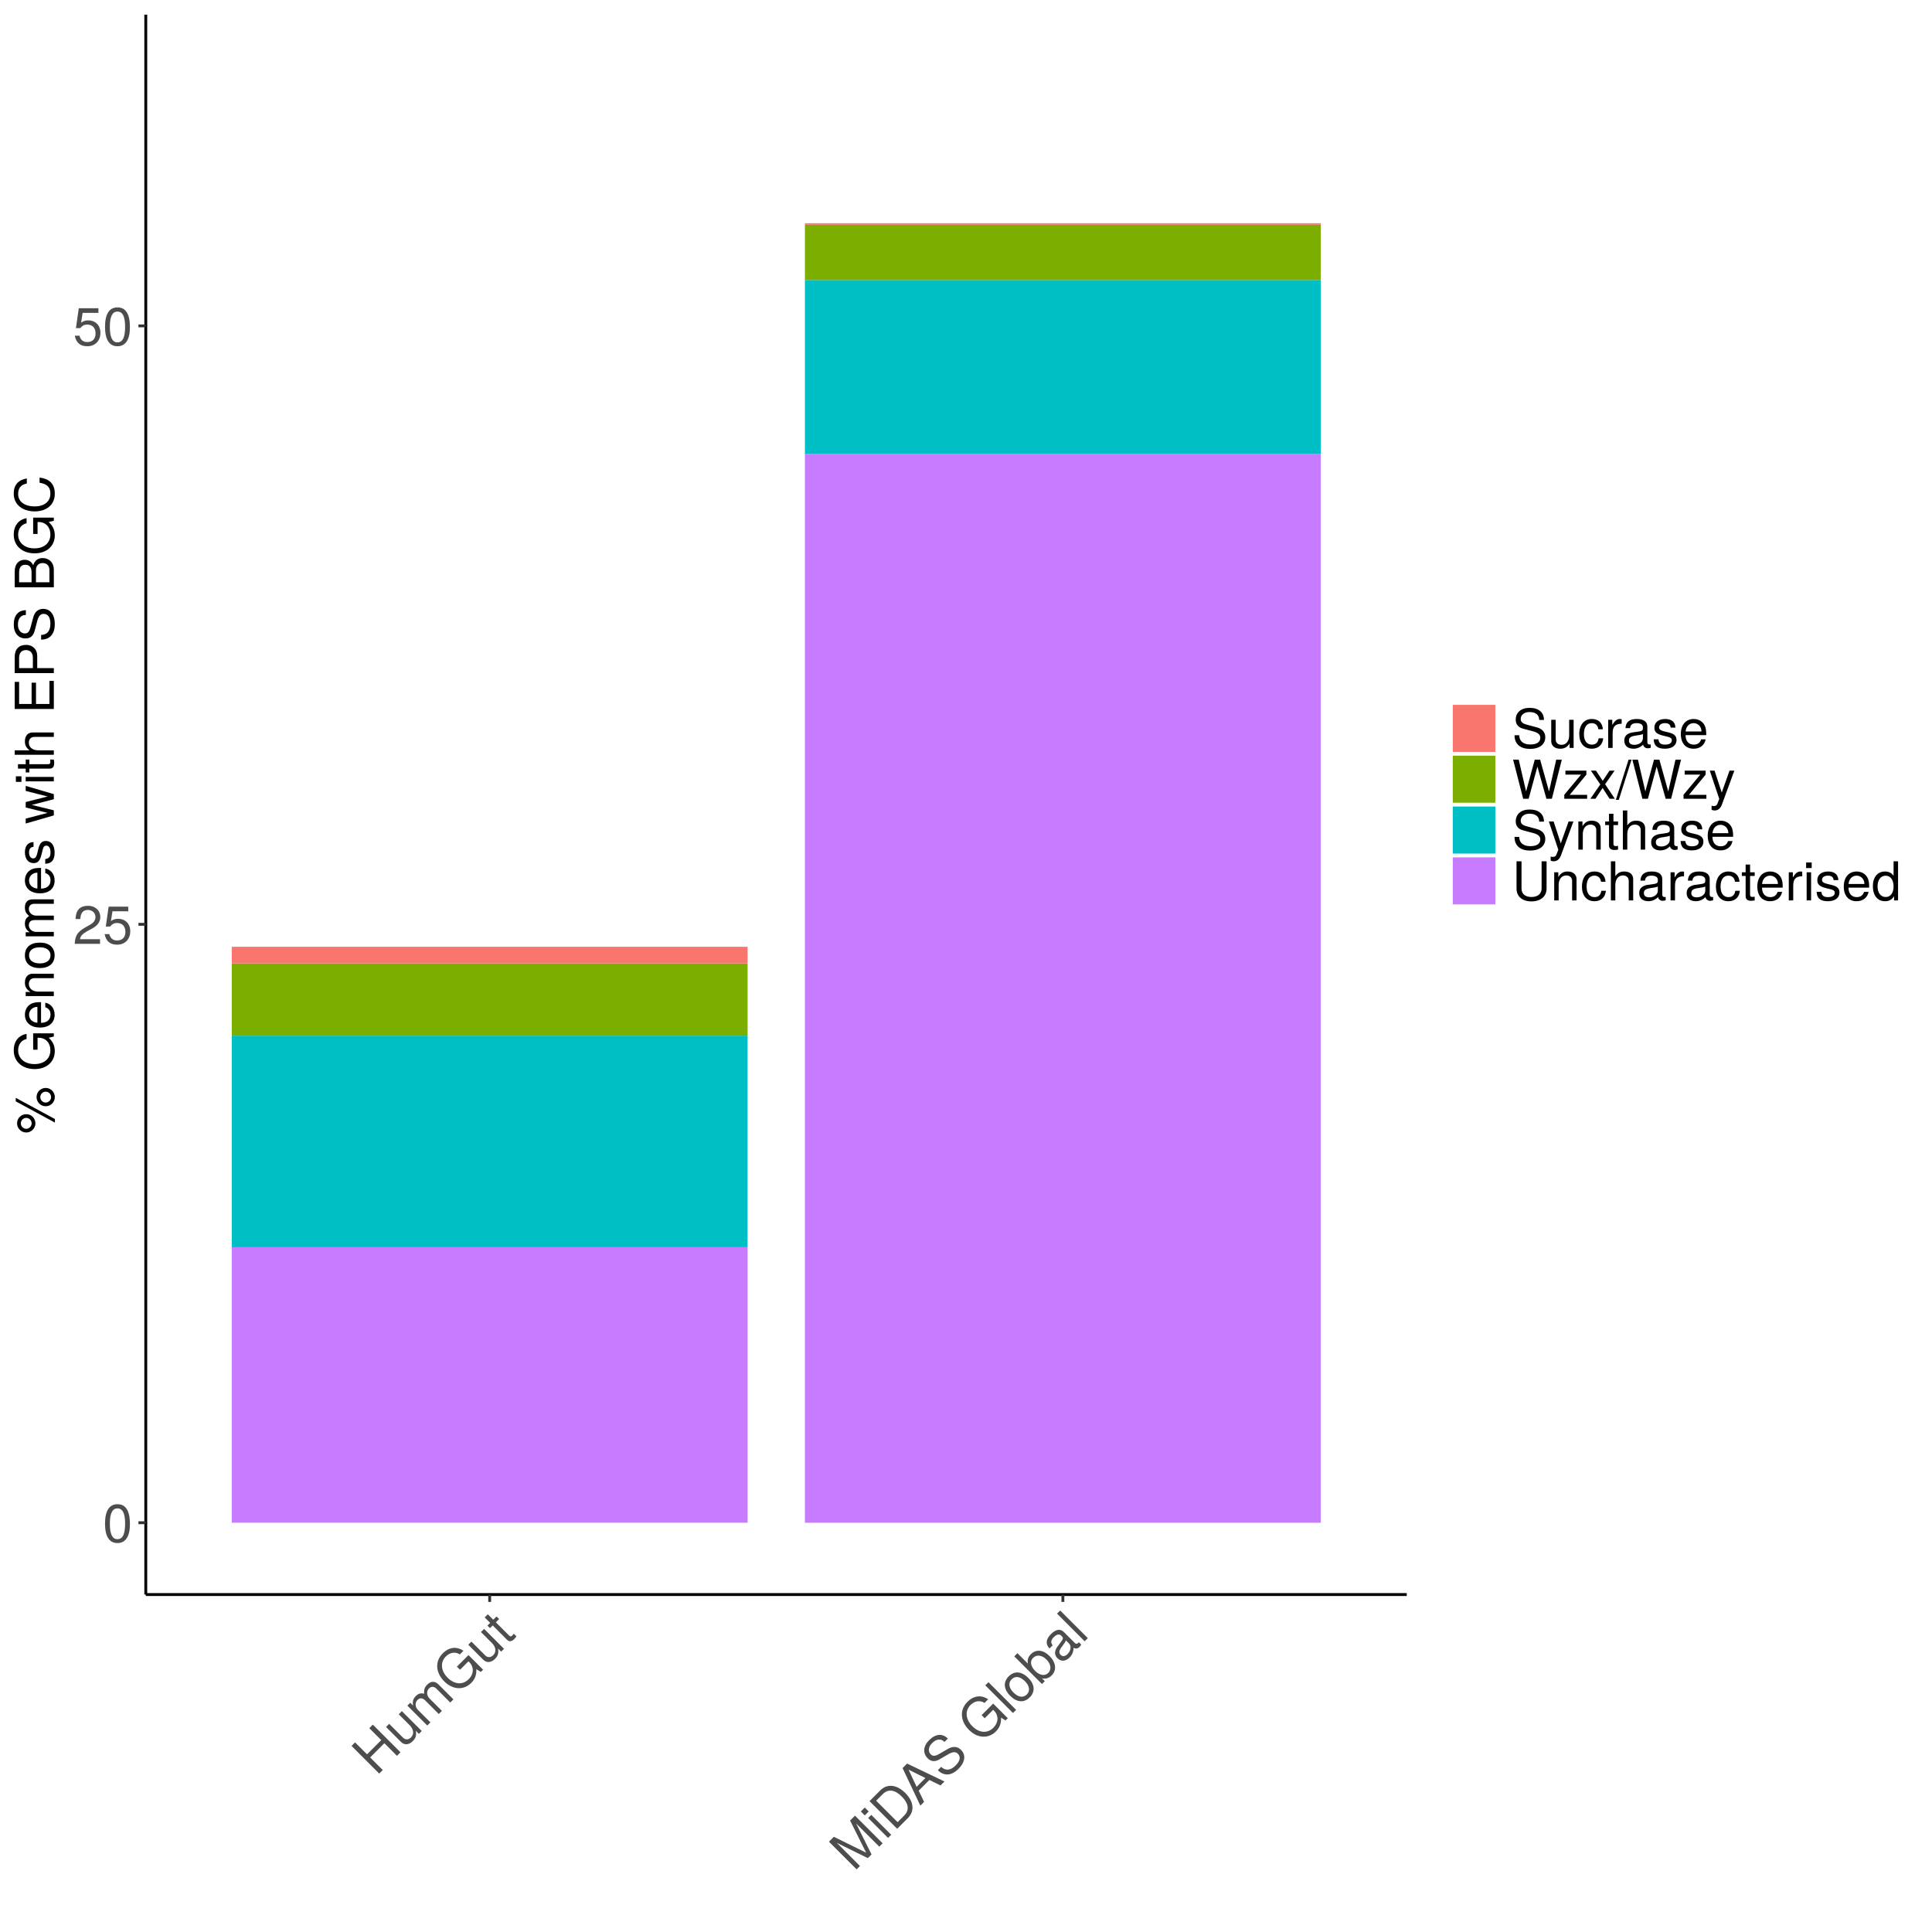
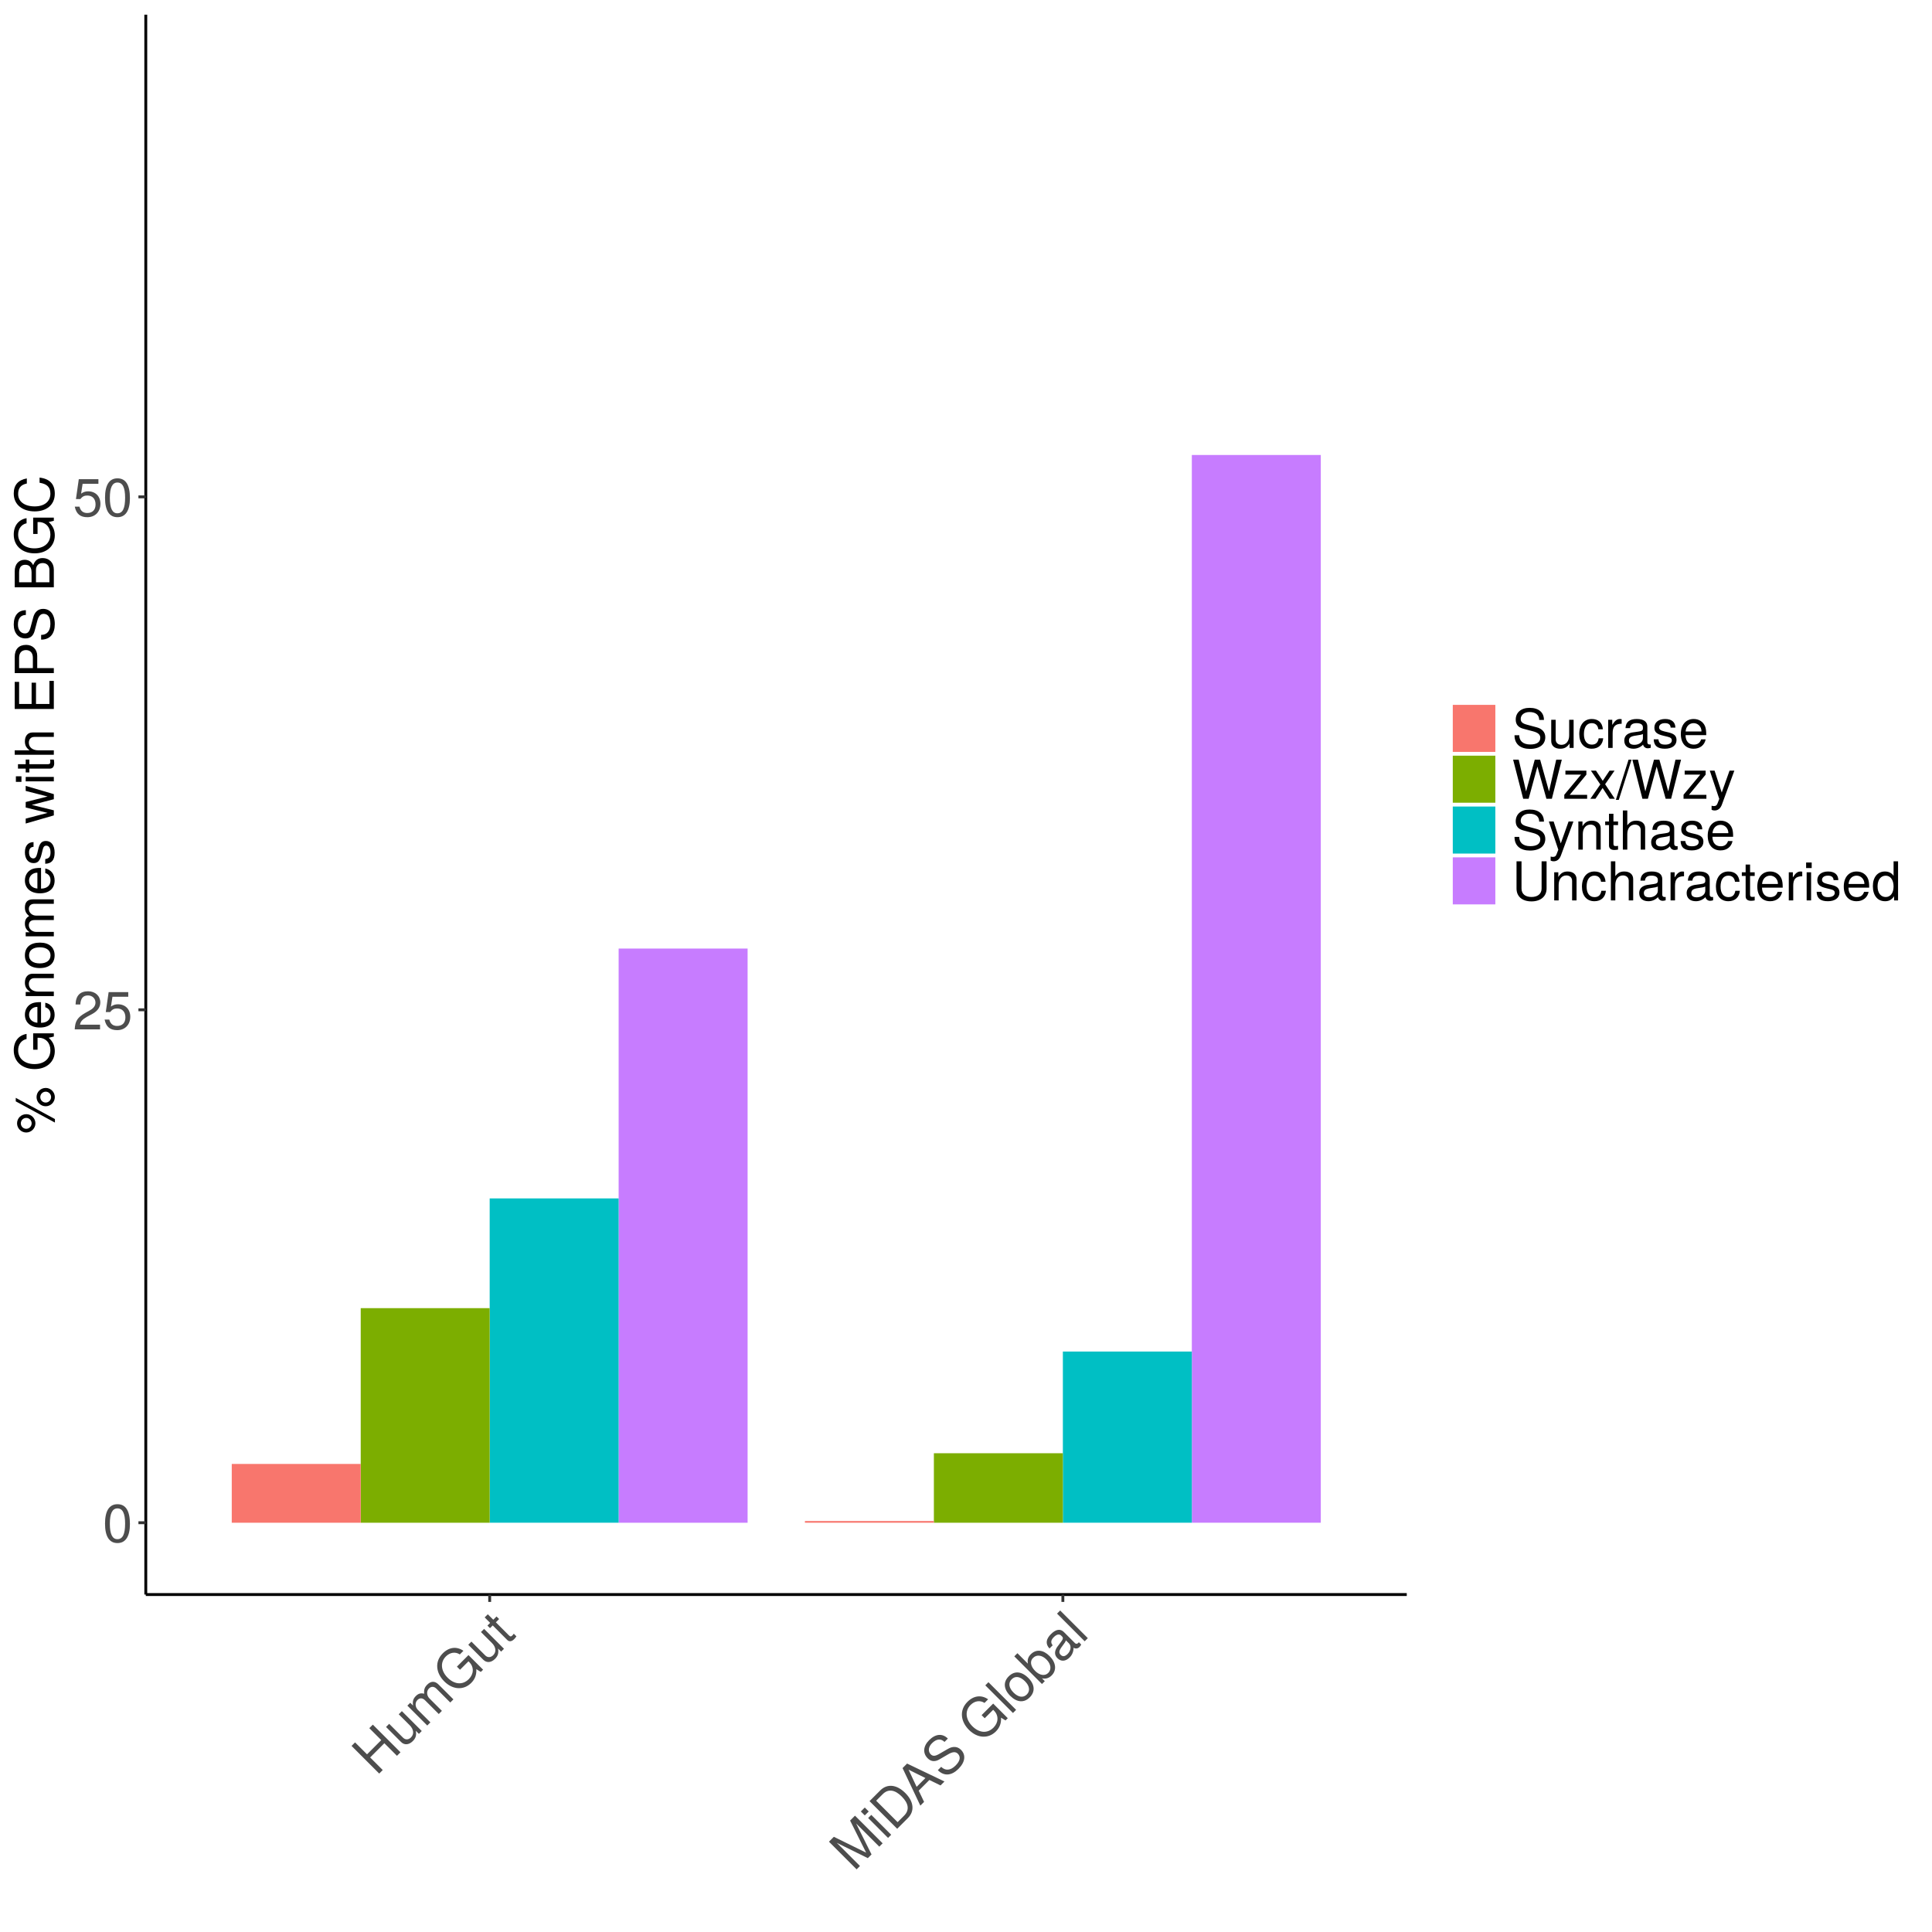
<svg xmlns="http://www.w3.org/2000/svg" class="svglite" width="720.00pt" height="720.00pt" viewBox="0 0 720.00 720.00">
  <defs>
    <style type="text/css">
    .svglite line, .svglite polyline, .svglite polygon, .svglite path, .svglite rect, .svglite circle {
      fill: none;
      stroke: #000000;
      stroke-linecap: round;
      stroke-linejoin: round;
      stroke-miterlimit: 10.00;
    }
    .svglite text {
      white-space: pre;
    }
  </style>
  </defs>
  <rect width="100%" height="100%" style="stroke: none; fill: #FFFFFF;" />
  <defs>
    <clipPath id="cpMC4wMHw3MjAuMDB8MC4wMHw3MjAuMDA=">
      <rect x="0.00" y="0.00" width="720.00" height="720.00" />
    </clipPath>
  </defs>
  <g clip-path="url(#cpMC4wMHw3MjAuMDB8MC4wMHw3MjAuMDA=)">
    <rect x="0.00" y="0.00" width="720.00" height="720.00" style="stroke-width: 1.07; stroke: #FFFFFF; fill: #FFFFFF;" />
  </g>
  <defs>
    <clipPath id="cpNTQuMzN8NTI0LjI2fDUuNDh8NTk0LjI0">
      <rect x="54.33" y="5.48" width="469.93" height="588.76" />
    </clipPath>
  </defs>
  <g clip-path="url(#cpNTQuMzN8NTI0LjI2fDUuNDh8NTk0LjI0)">
    <rect x="54.33" y="5.48" width="469.93" height="588.76" style="stroke-width: 1.07; stroke: none; fill: #FFFFFF;" />
-     <rect x="299.97" y="169.11" width="192.24" height="398.37" style="stroke-width: 1.07; stroke: none; stroke-linecap: butt; stroke-linejoin: miter; fill: #C77CFF;" />
-     <rect x="86.37" y="464.81" width="192.24" height="102.66" style="stroke-width: 1.07; stroke: none; stroke-linecap: butt; stroke-linejoin: miter; fill: #C77CFF;" />
-     <rect x="86.37" y="385.96" width="192.24" height="78.85" style="stroke-width: 1.07; stroke: none; stroke-linecap: butt; stroke-linejoin: miter; fill: #00BFC4;" />
-     <rect x="299.97" y="104.35" width="192.24" height="64.76" style="stroke-width: 1.07; stroke: none; stroke-linecap: butt; stroke-linejoin: miter; fill: #00BFC4;" />
-     <rect x="86.37" y="359.04" width="192.24" height="26.92" style="stroke-width: 1.07; stroke: none; stroke-linecap: butt; stroke-linejoin: miter; fill: #7CAE00;" />
-     <rect x="299.97" y="83.76" width="192.24" height="20.59" style="stroke-width: 1.07; stroke: none; stroke-linecap: butt; stroke-linejoin: miter; fill: #7CAE00;" />
-     <rect x="86.37" y="352.83" width="192.24" height="6.21" style="stroke-width: 1.07; stroke: none; stroke-linecap: butt; stroke-linejoin: miter; fill: #F8766D;" />
-     <rect x="299.97" y="83.19" width="192.24" height="0.57" style="stroke-width: 1.07; stroke: none; stroke-linecap: butt; stroke-linejoin: miter; fill: #F8766D;" />
+     <rect x="444.16" y="169.56" width="48.06" height="397.91" style="stroke-width: 1.07; stroke: none; stroke-linecap: butt; stroke-linejoin: miter; fill: #C77CFF;" />
+     <rect x="230.55" y="353.50" width="48.06" height="213.98" style="stroke-width: 1.07; stroke: none; stroke-linecap: butt; stroke-linejoin: miter; fill: #C77CFF;" />
+     <rect x="182.49" y="446.61" width="48.06" height="120.86" style="stroke-width: 1.07; stroke: none; stroke-linecap: butt; stroke-linejoin: miter; fill: #00BFC4;" />
+     <rect x="134.43" y="487.51" width="48.06" height="79.97" style="stroke-width: 1.07; stroke: none; stroke-linecap: butt; stroke-linejoin: miter; fill: #7CAE00;" />
+     <rect x="396.10" y="503.68" width="48.06" height="63.79" style="stroke-width: 1.07; stroke: none; stroke-linecap: butt; stroke-linejoin: miter; fill: #00BFC4;" />
+     <rect x="348.03" y="541.58" width="48.06" height="25.90" style="stroke-width: 1.07; stroke: none; stroke-linecap: butt; stroke-linejoin: miter; fill: #7CAE00;" />
+     <rect x="86.37" y="545.57" width="48.06" height="21.91" style="stroke-width: 1.07; stroke: none; stroke-linecap: butt; stroke-linejoin: miter; fill: #F8766D;" />
+     <rect x="299.97" y="566.84" width="48.06" height="0.63" style="stroke-width: 1.07; stroke: none; stroke-linecap: butt; stroke-linejoin: miter; fill: #F8766D;" />
  </g>
  <g clip-path="url(#cpMC4wMHw3MjAuMDB8MC4wMHw3MjAuMDA=)">
    <polyline points="54.33,594.24 54.33,5.48 " style="stroke-width: 1.07; stroke-linecap: butt;" />
    <text x="49.40" y="574.76" text-anchor="end" style="font-size: 20.00px; font-weight: 0;fill: #4D4D4D; font-family: &quot;TeX Gyre Heros&quot;;" textLength="11.12px" lengthAdjust="spacingAndGlyphs">0</text>
-     <text x="49.40" y="351.75" text-anchor="end" style="font-size: 20.00px; font-weight: 0;fill: #4D4D4D; font-family: &quot;TeX Gyre Heros&quot;;" textLength="22.23px" lengthAdjust="spacingAndGlyphs">25</text>
-     <text x="49.40" y="128.74" text-anchor="end" style="font-size: 20.00px; font-weight: 0;fill: #4D4D4D; font-family: &quot;TeX Gyre Heros&quot;;" textLength="22.23px" lengthAdjust="spacingAndGlyphs">50</text>
+     <text x="49.40" y="383.61" text-anchor="end" style="font-size: 20.00px; font-weight: 0;fill: #4D4D4D; font-family: &quot;TeX Gyre Heros&quot;;" textLength="22.23px" lengthAdjust="spacingAndGlyphs">25</text>
+     <text x="49.40" y="192.45" text-anchor="end" style="font-size: 20.00px; font-weight: 0;fill: #4D4D4D; font-family: &quot;TeX Gyre Heros&quot;;" textLength="22.23px" lengthAdjust="spacingAndGlyphs">50</text>
    <polyline points="51.59,567.47 54.33,567.47 " style="stroke-width: 1.07; stroke: #333333; stroke-linecap: butt;" />
-     <polyline points="51.59,344.46 54.33,344.46 " style="stroke-width: 1.07; stroke: #333333; stroke-linecap: butt;" />
-     <polyline points="51.59,121.45 54.33,121.45 " style="stroke-width: 1.07; stroke: #333333; stroke-linecap: butt;" />
+     <polyline points="51.59,376.32 54.33,376.32 " style="stroke-width: 1.07; stroke: #333333; stroke-linecap: butt;" />
+     <polyline points="51.59,185.16 54.33,185.16 " style="stroke-width: 1.07; stroke: #333333; stroke-linecap: butt;" />
    <polyline points="54.33,594.24 524.26,594.24 " style="stroke-width: 1.07; stroke-linecap: butt;" />
    <polyline points="182.49,596.98 182.49,594.24 " style="stroke-width: 1.07; stroke: #333333; stroke-linecap: butt;" />
    <polyline points="396.10,596.98 396.10,594.24 " style="stroke-width: 1.07; stroke: #333333; stroke-linecap: butt;" />
    <text transform="translate(192.80,609.48) rotate(-45)" text-anchor="end" style="font-size: 20.00px; font-weight: 0;fill: #4D4D4D; font-family: &quot;TeX Gyre Heros&quot;;" textLength="74.46px" lengthAdjust="spacingAndGlyphs">HumGut</text>
    <text transform="translate(406.41,609.48) rotate(-45)" text-anchor="end" style="font-size: 20.00px; font-weight: 0;fill: #4D4D4D; font-family: &quot;TeX Gyre Heros&quot;;" textLength="125.58px" lengthAdjust="spacingAndGlyphs">MiDAS Global</text>
    <text transform="translate(20.06,299.86) rotate(-90)" text-anchor="middle" style="font-size: 20.00px; font-weight: 0; font-family: &quot;TeX Gyre Heros&quot;;" textLength="245.63px" lengthAdjust="spacingAndGlyphs">% Genomes with EPS BGC</text>
    <rect x="535.22" y="256.49" width="179.30" height="86.73" style="stroke-width: 1.07; stroke: none; fill: #FFFFFF;" />
    <rect x="540.70" y="261.97" width="17.28" height="18.94" style="stroke-width: 1.07; stroke: none; fill: #FFFFFF;" />
    <rect x="541.41" y="262.68" width="15.86" height="17.53" style="stroke-width: 1.07; stroke: none; stroke-linecap: butt; stroke-linejoin: miter; fill: #F8766D;" />
    <rect x="540.70" y="280.91" width="17.28" height="18.94" style="stroke-width: 1.07; stroke: none; fill: #FFFFFF;" />
    <rect x="541.41" y="281.62" width="15.86" height="17.53" style="stroke-width: 1.07; stroke: none; stroke-linecap: butt; stroke-linejoin: miter; fill: #7CAE00;" />
    <rect x="540.70" y="299.86" width="17.28" height="18.94" style="stroke-width: 1.07; stroke: none; fill: #FFFFFF;" />
    <rect x="541.41" y="300.57" width="15.86" height="17.53" style="stroke-width: 1.07; stroke: none; stroke-linecap: butt; stroke-linejoin: miter; fill: #00BFC4;" />
    <rect x="540.70" y="318.80" width="17.28" height="18.94" style="stroke-width: 1.07; stroke: none; fill: #FFFFFF;" />
    <rect x="541.41" y="319.51" width="15.86" height="17.53" style="stroke-width: 1.07; stroke: none; stroke-linecap: butt; stroke-linejoin: miter; fill: #C77CFF;" />
    <text x="563.46" y="278.73" style="font-size: 20.00px; font-weight: 0; font-family: &quot;TeX Gyre Heros&quot;;" textLength="73.35px" lengthAdjust="spacingAndGlyphs">Sucrase</text>
    <text x="563.46" y="297.68" style="font-size: 20.00px; font-weight: 0; font-family: &quot;TeX Gyre Heros&quot;;" textLength="83.32px" lengthAdjust="spacingAndGlyphs">Wzx/Wzy</text>
    <text x="563.46" y="316.62" style="font-size: 20.00px; font-weight: 0; font-family: &quot;TeX Gyre Heros&quot;;" textLength="83.37px" lengthAdjust="spacingAndGlyphs">Synthase</text>
    <text x="563.46" y="335.56" style="font-size: 20.00px; font-weight: 0; font-family: &quot;TeX Gyre Heros&quot;;" textLength="145.58px" lengthAdjust="spacingAndGlyphs">Uncharacterised</text>
  </g>
</svg>
